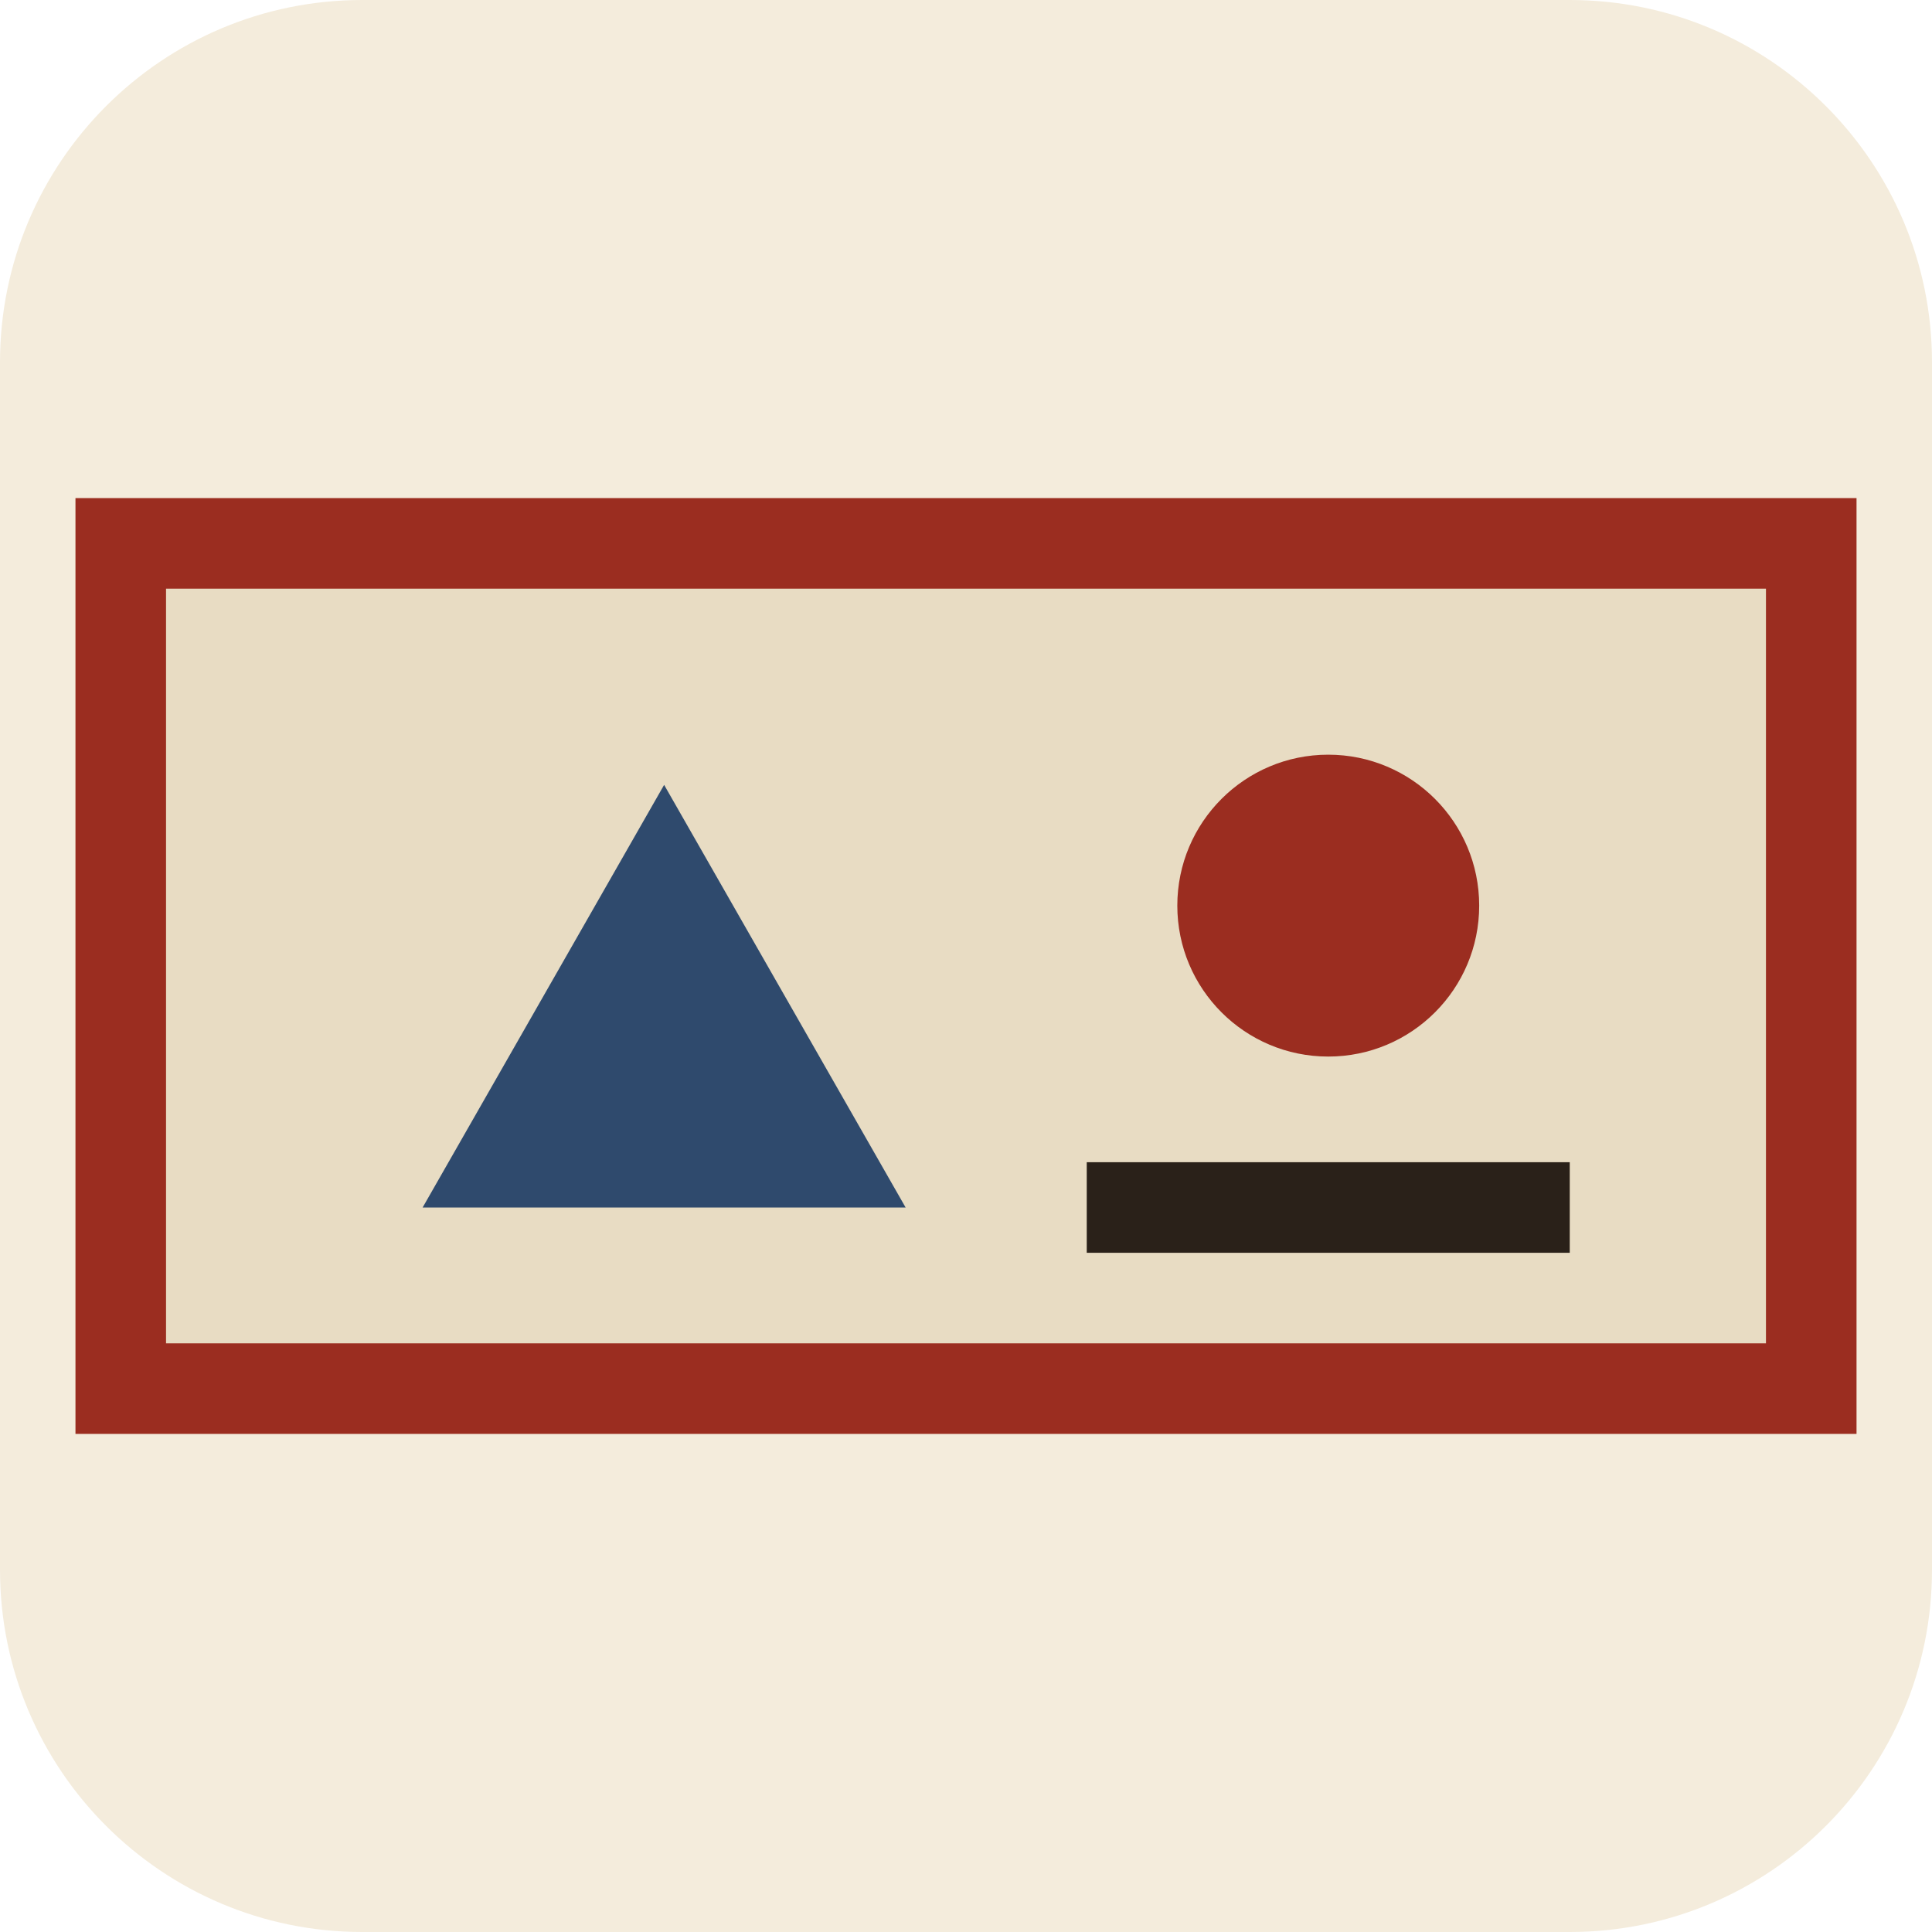
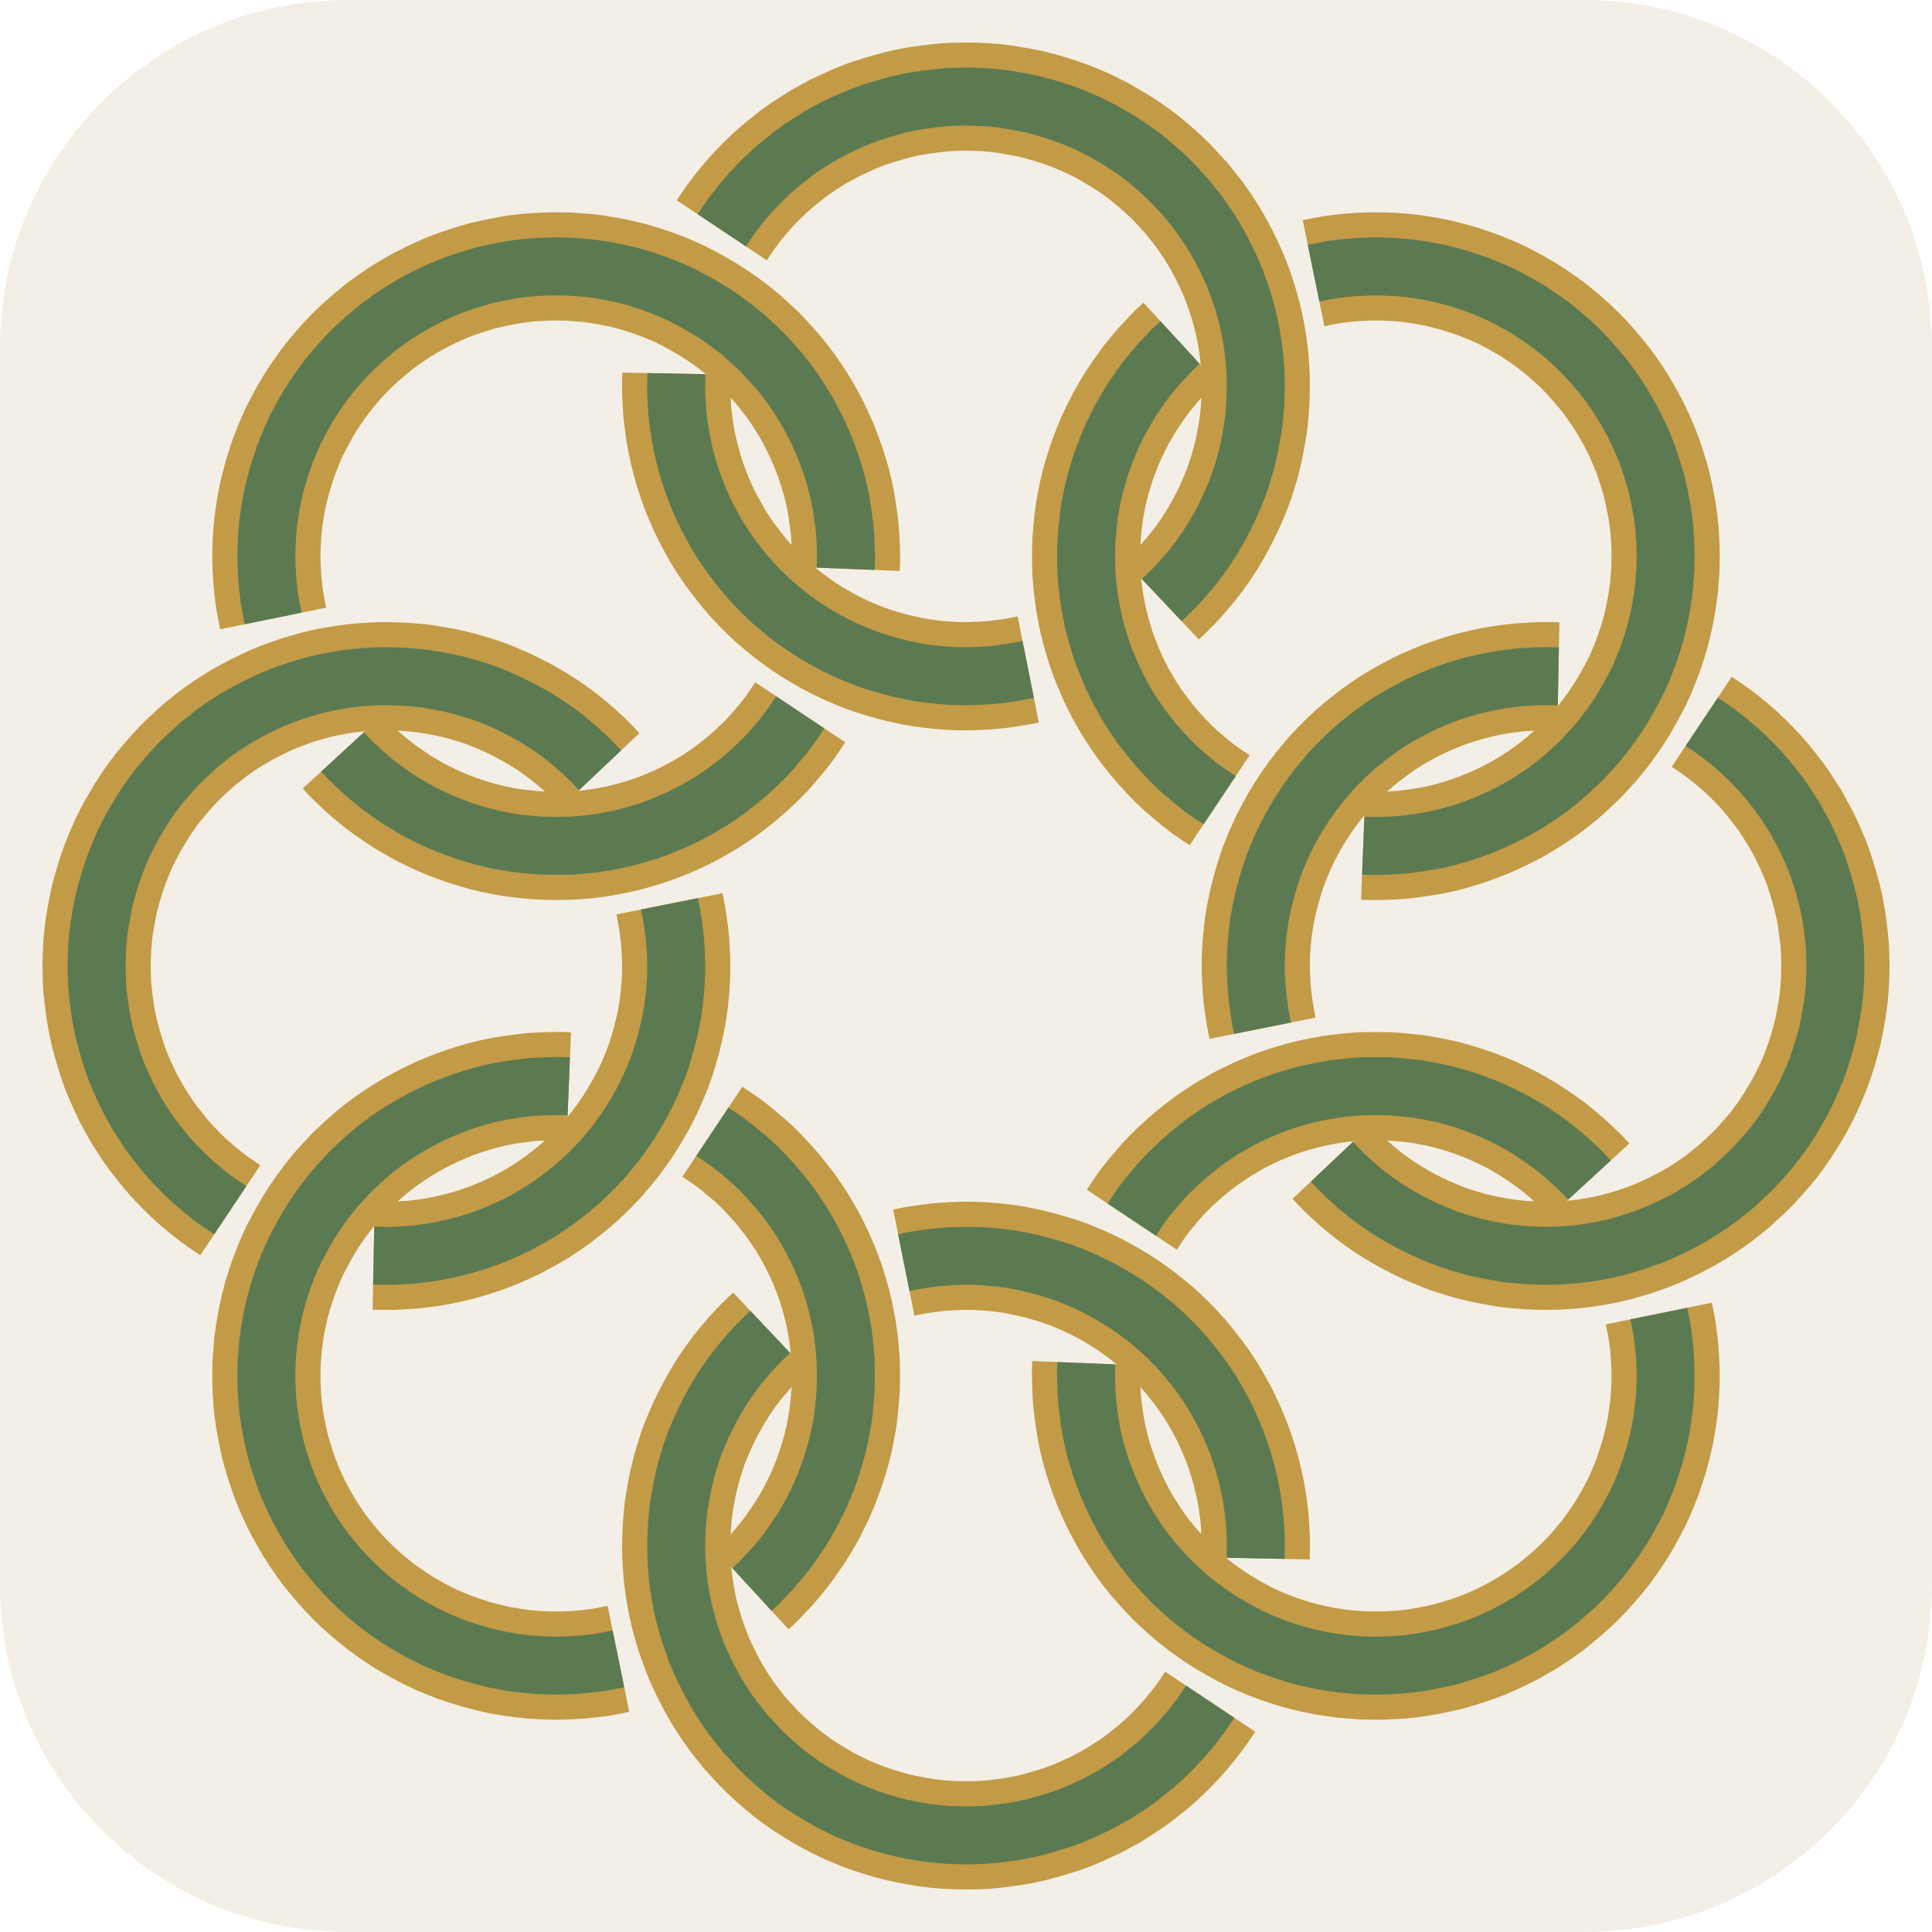
- <svg xmlns="http://www.w3.org/2000/svg" viewBox="0 0 64 64">
-   <rect width="64" height="64" rx="12" fill="#f4ecdc" />
-   <rect x="4" y="18" width="56" height="28" fill="#e8dcc3" stroke="#9b2d20" stroke-width="3" />
-   <path d="M14 40 L22 26 L30 40 Z" fill="#2f4a6d" />
-   <circle cx="44" cy="30" r="5" fill="#9b2d20" />
-   <path d="M36 40 h16" stroke="#2a2119" stroke-width="3" />
+ <svg xmlns="http://www.w3.org/2000/svg" viewBox="0 0 100 100" width="64" height="64" role="img" aria-label="Hic">
+   <rect width="100" height="100" rx="18" fill="#f3efe6" />
+   <g fill="none" stroke-linecap="butt" stroke-linejoin="round">
+     <g stroke="#c39a45" stroke-width="5.6">
+       <path d="M53.22 34.65L52.72 34.75L52.22 34.83L51.72 34.90L51.21 34.95L50.70 34.98L50.19 35.00L49.68 35.00L49.18 34.98L48.67 34.94L48.16 34.89L47.66 34.82L47.16 34.73L46.66 34.62L46.17 34.50L45.68 34.36L45.19 34.21L44.71 34.04L44.24 33.85L43.78 33.65L43.32 33.43L42.86 33.19L42.42 32.94L41.99 32.68L41.56 32.40L41.15 32.11L40.74 31.80L40.35 31.48L39.96 31.15L39.59 30.80L39.23 30.44L38.88 30.07L38.55 29.69L38.23 29.29L37.92 28.89L37.62 28.47L37.34 28.05L37.08 27.62L36.83 27.17L36.59 26.72L36.37 26.26L36.17 25.80L35.98 25.33L35.81 24.85L35.65 24.36L35.51 23.87L35.39 23.38L35.28 22.88L35.19 22.38L35.12 21.88L35.06 21.37L35.03 20.87L35.00 20.36L35.00 19.85L35.01 19.34" />
+       <path d="M37.36 11.92L37.64 11.50L37.93 11.09L38.23 10.70L38.55 10.31L38.88 9.93L39.22 9.57L39.58 9.21L39.94 8.87L40.32 8.54L40.71 8.23L41.10 7.92L41.51 7.63L41.93 7.36L42.35 7.09L42.79 6.85L43.23 6.61L43.68 6.40L44.14 6.19L44.60 6.00L45.07 5.83L45.55 5.68L46.03 5.54L46.51 5.41L47.00 5.30L47.49 5.21L47.99 5.14L48.48 5.08L48.98 5.03L49.48 5.01L49.98 5.00L50.48 5.01L50.98 5.03L51.48 5.07L51.98 5.13L52.47 5.21L52.96 5.30L53.45 5.40L53.94 5.53L54.42 5.67L54.89 5.82L55.36 5.99L55.83 6.18L56.29 6.38L56.74 6.60L57.18 6.83L57.61 7.08L58.04 7.34L58.46 7.61L58.87 7.90L59.27 8.20L59.65 8.52L60.03 8.85L60.40 9.19L60.75 9.54L61.09 9.91L61.43 10.28L61.74 10.67L62.05 11.06L62.34 11.47L62.62 11.89L62.88 12.31L63.13 12.75L63.36 13.19L63.58 13.64L63.79 14.09L63.98 14.56L64.15 15.03L64.31 15.50L64.45 15.98L64.58 16.46L64.69 16.95L64.78 17.44L64.86 17.94L64.92 18.43L64.96 18.93L64.99 19.43L65.00 19.93L64.99 20.43L64.97 20.93L64.93 21.43L64.88 21.93L64.80 22.42L64.71 22.92L64.61 23.40L64.49 23.89L64.35 24.37L64.20 24.85L64.03 25.32L63.84 25.78L63.64 26.24L63.42 26.69L63.19 27.14L62.95 27.57L62.69 28.00L62.42 28.42L62.13 28.83L61.83 29.23L61.51 29.62L61.19 29.99L60.85 30.36L60.49 30.72L60.13 31.06" />
+       <path d="M63.13 41.42L62.71 41.14L62.29 40.85L61.89 40.54L61.50 40.21L61.11 39.88L60.74 39.53L60.39 39.17L60.04 38.79L59.71 38.41L59.39 38.01L59.08 37.61L58.79 37.19L58.51 36.77L58.25 36.33L58.00 35.89L57.77 35.44L57.55 34.98L57.35 34.51L57.16 34.04L56.99 33.56L56.84 33.07L56.70 32.58L56.58 32.09L56.48 31.59L56.39 31.09L56.32 30.58L56.27 30.08L56.23 29.57L56.22 29.06L56.22 28.55L56.23 28.05L56.27 27.54L56.32 27.03L56.38 26.53L56.47 26.03L56.57 25.53L56.69 25.03L56.83 24.54L56.98 24.06L57.15 23.58L57.33 23.11L57.53 22.64L57.75 22.18L57.98 21.72L58.23 21.28L58.49 20.84L58.77 20.42L59.06 20.00L59.36 19.59L59.68 19.20L60.01 18.81L60.36 18.44L60.71 18.07L61.08 17.73" />
+       <path d="M67.99 14.14L68.48 14.04L68.98 13.95L69.47 13.89L69.97 13.84L70.47 13.81L70.97 13.79L71.47 13.79L71.97 13.81L72.47 13.84L72.97 13.89L73.46 13.96L73.96 14.04L74.45 14.14L74.93 14.26L75.42 14.39L75.89 14.54L76.37 14.70L76.83 14.88L77.29 15.07L77.75 15.28L78.19 15.51L78.63 15.75L79.06 16.00L79.48 16.27L79.90 16.56L80.30 16.85L80.69 17.16L81.08 17.49L81.45 17.82L81.81 18.17L82.16 18.53L82.49 18.90L82.81 19.28L83.13 19.67L83.42 20.07L83.71 20.49L83.98 20.91L84.23 21.34L84.47 21.77L84.70 22.22L84.91 22.67L85.11 23.13L85.29 23.60L85.45 24.07L85.60 24.55L85.74 25.03L85.85 25.52L85.95 26.01L86.04 26.50L86.11 27.00L86.16 27.50L86.19 27.99L86.21 28.49L86.21 28.99L86.20 29.49L86.16 29.99L86.12 30.49L86.05 30.99L85.97 31.48L85.87 31.97L85.76 32.46L85.63 32.94L85.48 33.42L85.32 33.89L85.14 34.36L84.95 34.82L84.74 35.28L84.51 35.72L84.27 36.16L84.02 36.59L83.75 37.02L83.47 37.43L83.18 37.83L82.87 38.23L82.55 38.61L82.21 38.98L81.87 39.35L81.51 39.69L81.14 40.03L80.76 40.36L80.37 40.67L79.97 40.97L79.56 41.25L79.14 41.52L78.71 41.78L78.27 42.02L77.82 42.25L77.37 42.46L76.91 42.66L76.45 42.84L75.97 43.01L75.50 43.16L75.02 43.30L74.53 43.42L74.04 43.52L73.55 43.60L73.05 43.67L72.55 43.73L72.06 43.76L71.56 43.78L71.06 43.79L70.56 43.77" />
+       <path d="M65.35 53.22L65.25 52.72L65.17 52.22L65.10 51.72L65.05 51.21L65.02 50.70L65.00 50.19L65.00 49.68L65.02 49.18L65.06 48.67L65.11 48.16L65.18 47.66L65.27 47.16L65.38 46.66L65.50 46.17L65.64 45.68L65.79 45.19L65.96 44.71L66.15 44.24L66.35 43.78L66.57 43.32L66.81 42.86L67.06 42.42L67.32 41.99L67.60 41.56L67.89 41.15L68.20 40.74L68.52 40.35L68.85 39.96L69.20 39.59L69.56 39.23L69.93 38.88L70.31 38.55L70.71 38.23L71.11 37.92L71.53 37.62L71.95 37.34L72.38 37.08L72.83 36.83L73.28 36.59L73.74 36.37L74.20 36.17L74.67 35.98L75.15 35.81L75.64 35.65L76.13 35.51L76.62 35.39L77.12 35.28L77.62 35.19L78.12 35.12L78.63 35.06L79.13 35.03L79.64 35.00L80.15 35.00L80.66 35.01" />
+       <path d="M88.08 37.36L88.50 37.64L88.91 37.93L89.30 38.23L89.69 38.55L90.07 38.88L90.43 39.22L90.79 39.58L91.13 39.94L91.46 40.32L91.77 40.71L92.08 41.10L92.37 41.51L92.64 41.93L92.91 42.35L93.15 42.79L93.39 43.23L93.60 43.68L93.81 44.14L94.00 44.60L94.17 45.07L94.32 45.55L94.46 46.03L94.59 46.51L94.70 47.00L94.79 47.49L94.86 47.99L94.92 48.48L94.97 48.98L94.99 49.48L95.00 49.98L94.99 50.48L94.97 50.98L94.93 51.48L94.87 51.98L94.79 52.47L94.70 52.96L94.60 53.45L94.47 53.94L94.33 54.42L94.18 54.89L94.01 55.36L93.82 55.83L93.62 56.29L93.40 56.74L93.17 57.18L92.92 57.61L92.66 58.04L92.39 58.46L92.10 58.87L91.80 59.27L91.48 59.65L91.15 60.03L90.81 60.40L90.46 60.75L90.09 61.09L89.72 61.43L89.33 61.74L88.94 62.05L88.53 62.34L88.11 62.62L87.69 62.88L87.25 63.13L86.81 63.36L86.36 63.58L85.91 63.79L85.44 63.98L84.97 64.15L84.50 64.31L84.02 64.45L83.54 64.58L83.05 64.69L82.56 64.78L82.06 64.86L81.57 64.92L81.07 64.96L80.57 64.99L80.07 65.00L79.57 64.99L79.07 64.97L78.57 64.93L78.07 64.88L77.58 64.80L77.08 64.71L76.60 64.61L76.11 64.49L75.63 64.35L75.15 64.20L74.68 64.03L74.22 63.84L73.76 63.64L73.31 63.42L72.86 63.19L72.43 62.95L72.00 62.69L71.58 62.42L71.17 62.13L70.77 61.83L70.38 61.51L70.01 61.19L69.64 60.85L69.28 60.49L68.94 60.13" />
+       <path d="M58.58 63.13L58.86 62.71L59.15 62.29L59.46 61.89L59.79 61.50L60.12 61.11L60.47 60.74L60.83 60.39L61.21 60.04L61.59 59.71L61.99 59.39L62.39 59.08L62.81 58.79L63.23 58.51L63.67 58.25L64.11 58.00L64.56 57.77L65.02 57.55L65.49 57.35L65.96 57.16L66.44 56.99L66.93 56.84L67.42 56.70L67.91 56.58L68.41 56.48L68.91 56.39L69.42 56.32L69.92 56.27L70.43 56.23L70.94 56.22L71.45 56.22L71.95 56.23L72.46 56.27L72.97 56.32L73.47 56.38L73.97 56.47L74.47 56.57L74.97 56.69L75.46 56.83L75.94 56.98L76.42 57.15L76.89 57.33L77.36 57.53L77.82 57.75L78.28 57.98L78.72 58.23L79.16 58.49L79.58 58.77L80.00 59.06L80.41 59.36L80.80 59.68L81.19 60.01L81.56 60.36L81.93 60.71L82.27 61.08" />
+       <path d="M85.86 67.99L85.96 68.48L86.05 68.98L86.11 69.47L86.16 69.97L86.19 70.47L86.21 70.97L86.21 71.47L86.19 71.97L86.16 72.47L86.11 72.97L86.04 73.46L85.96 73.96L85.86 74.45L85.74 74.93L85.61 75.42L85.46 75.89L85.30 76.37L85.12 76.83L84.93 77.29L84.72 77.75L84.49 78.19L84.25 78.63L84.00 79.06L83.73 79.48L83.44 79.90L83.15 80.30L82.84 80.69L82.51 81.08L82.18 81.45L81.83 81.81L81.47 82.16L81.10 82.49L80.72 82.81L80.33 83.13L79.93 83.42L79.51 83.71L79.09 83.98L78.66 84.23L78.23 84.47L77.78 84.70L77.33 84.91L76.87 85.11L76.40 85.29L75.93 85.45L75.45 85.60L74.97 85.74L74.48 85.85L73.99 85.95L73.50 86.04L73.00 86.11L72.50 86.16L72.01 86.19L71.51 86.21L71.01 86.21L70.51 86.20L70.01 86.16L69.51 86.12L69.01 86.05L68.52 85.97L68.03 85.87L67.54 85.76L67.06 85.63L66.58 85.48L66.11 85.32L65.64 85.14L65.18 84.95L64.72 84.74L64.28 84.51L63.84 84.27L63.41 84.02L62.98 83.75L62.57 83.47L62.17 83.18L61.77 82.87L61.39 82.55L61.02 82.21L60.65 81.87L60.31 81.51L59.97 81.14L59.64 80.76L59.33 80.37L59.03 79.97L58.75 79.56L58.48 79.14L58.22 78.71L57.98 78.27L57.75 77.82L57.54 77.37L57.34 76.91L57.16 76.45L56.99 75.97L56.84 75.50L56.70 75.02L56.58 74.53L56.48 74.04L56.40 73.55L56.33 73.05L56.27 72.55L56.24 72.06L56.22 71.56L56.21 71.06L56.23 70.56" />
+       <path d="M46.78 65.35L47.28 65.25L47.78 65.17L48.28 65.10L48.79 65.05L49.30 65.02L49.81 65.00L50.32 65.00L50.82 65.02L51.33 65.06L51.84 65.11L52.34 65.18L52.84 65.27L53.34 65.38L53.83 65.50L54.32 65.64L54.81 65.79L55.29 65.96L55.76 66.15L56.22 66.35L56.68 66.57L57.14 66.81L57.58 67.06L58.01 67.32L58.44 67.60L58.85 67.89L59.26 68.20L59.65 68.52L60.04 68.85L60.41 69.20L60.77 69.56L61.12 69.93L61.45 70.31L61.77 70.71L62.08 71.11L62.38 71.53L62.66 71.95L62.92 72.38L63.17 72.83L63.41 73.28L63.63 73.74L63.83 74.20L64.02 74.67L64.19 75.15L64.35 75.64L64.49 76.13L64.61 76.62L64.72 77.12L64.81 77.62L64.88 78.12L64.94 78.63L64.97 79.13L65.00 79.64L65.00 80.15L64.99 80.66" />
+       <path d="M62.64 88.08L62.36 88.50L62.07 88.91L61.77 89.30L61.45 89.69L61.12 90.07L60.78 90.43L60.42 90.79L60.06 91.13L59.68 91.46L59.29 91.77L58.90 92.08L58.49 92.37L58.07 92.64L57.65 92.91L57.21 93.15L56.77 93.39L56.32 93.60L55.86 93.81L55.40 94.00L54.93 94.17L54.45 94.32L53.97 94.46L53.49 94.59L53.00 94.70L52.51 94.79L52.01 94.86L51.52 94.92L51.02 94.97L50.52 94.99L50.02 95.00L49.52 94.99L49.02 94.97L48.52 94.93L48.02 94.87L47.53 94.79L47.04 94.70L46.55 94.60L46.06 94.47L45.58 94.33L45.11 94.18L44.64 94.01L44.17 93.82L43.71 93.62L43.26 93.40L42.82 93.17L42.39 92.92L41.96 92.66L41.54 92.39L41.13 92.10L40.73 91.80L40.35 91.48L39.97 91.15L39.60 90.81L39.25 90.46L38.91 90.09L38.57 89.72L38.26 89.33L37.95 88.94L37.66 88.53L37.38 88.11L37.12 87.69L36.87 87.25L36.64 86.81L36.42 86.36L36.21 85.91L36.02 85.44L35.85 84.97L35.69 84.50L35.55 84.02L35.42 83.54L35.31 83.05L35.22 82.56L35.14 82.06L35.08 81.57L35.04 81.07L35.01 80.57L35.00 80.07L35.01 79.57L35.03 79.07L35.07 78.57L35.12 78.07L35.20 77.58L35.29 77.08L35.39 76.60L35.51 76.11L35.65 75.63L35.80 75.15L35.97 74.68L36.16 74.22L36.36 73.76L36.58 73.31L36.81 72.86L37.05 72.43L37.31 72.00L37.58 71.58L37.87 71.17L38.17 70.77L38.49 70.38L38.81 70.01L39.15 69.64L39.51 69.28L39.87 68.94" />
+       <path d="M36.87 58.58L37.29 58.86L37.71 59.15L38.11 59.46L38.50 59.79L38.89 60.12L39.26 60.47L39.61 60.83L39.96 61.21L40.29 61.59L40.61 61.99L40.92 62.39L41.21 62.81L41.49 63.23L41.75 63.67L42.00 64.11L42.23 64.56L42.45 65.02L42.65 65.49L42.84 65.96L43.01 66.44L43.16 66.93L43.30 67.42L43.42 67.91L43.52 68.41L43.61 68.91L43.68 69.42L43.73 69.92L43.77 70.43L43.78 70.94L43.78 71.45L43.77 71.95L43.73 72.46L43.68 72.97L43.62 73.47L43.53 73.97L43.43 74.47L43.31 74.97L43.17 75.46L43.02 75.94L42.85 76.42L42.67 76.89L42.47 77.36L42.25 77.82L42.02 78.28L41.77 78.72L41.51 79.16L41.23 79.58L40.94 80.00L40.64 80.41L40.32 80.80L39.99 81.19L39.64 81.56L39.29 81.93L38.92 82.27" />
+       <path d="M32.01 85.86L31.52 85.96L31.02 86.05L30.53 86.11L30.03 86.16L29.53 86.19L29.03 86.21L28.53 86.21L28.03 86.19L27.53 86.16L27.03 86.11L26.54 86.04L26.04 85.96L25.55 85.86L25.07 85.74L24.58 85.61L24.11 85.46L23.63 85.30L23.17 85.12L22.71 84.93L22.25 84.72L21.81 84.49L21.37 84.25L20.94 84.00L20.52 83.73L20.10 83.44L19.70 83.15L19.31 82.84L18.92 82.51L18.55 82.18L18.19 81.83L17.84 81.47L17.51 81.10L17.19 80.72L16.87 80.33L16.58 79.93L16.29 79.51L16.02 79.09L15.77 78.66L15.53 78.23L15.30 77.78L15.09 77.33L14.89 76.87L14.71 76.40L14.55 75.93L14.40 75.45L14.26 74.97L14.15 74.48L14.05 73.99L13.96 73.50L13.89 73.00L13.84 72.50L13.81 72.01L13.79 71.51L13.79 71.01L13.80 70.51L13.84 70.01L13.88 69.51L13.95 69.01L14.03 68.52L14.13 68.03L14.24 67.54L14.37 67.06L14.52 66.58L14.68 66.11L14.86 65.64L15.05 65.18L15.26 64.72L15.49 64.28L15.73 63.84L15.98 63.41L16.25 62.98L16.53 62.57L16.82 62.17L17.13 61.77L17.45 61.39L17.79 61.02L18.13 60.65L18.49 60.31L18.86 59.97L19.24 59.64L19.63 59.33L20.03 59.03L20.44 58.75L20.86 58.48L21.29 58.22L21.73 57.98L22.18 57.75L22.63 57.54L23.09 57.34L23.55 57.16L24.03 56.99L24.50 56.84L24.98 56.70L25.47 56.58L25.96 56.48L26.45 56.40L26.95 56.33L27.45 56.27L27.94 56.24L28.44 56.22L28.94 56.21L29.44 56.23" />
+       <path d="M34.65 46.78L34.75 47.28L34.83 47.78L34.90 48.28L34.95 48.79L34.98 49.30L35.00 49.81L35.00 50.32L34.98 50.82L34.94 51.33L34.89 51.84L34.82 52.34L34.73 52.84L34.62 53.34L34.50 53.83L34.36 54.32L34.21 54.81L34.04 55.29L33.85 55.76L33.65 56.22L33.43 56.68L33.19 57.14L32.94 57.58L32.68 58.01L32.40 58.44L32.11 58.85L31.80 59.26L31.48 59.65L31.15 60.04L30.80 60.41L30.44 60.77L30.07 61.12L29.69 61.45L29.29 61.77L28.89 62.08L28.47 62.38L28.05 62.66L27.62 62.92L27.17 63.17L26.72 63.41L26.26 63.63L25.80 63.83L25.33 64.02L24.85 64.19L24.36 64.35L23.87 64.49L23.38 64.61L22.88 64.72L22.38 64.81L21.88 64.88L21.37 64.94L20.87 64.97L20.36 65.00L19.85 65.00L19.34 64.99" />
+       <path d="M11.92 62.64L11.50 62.36L11.09 62.07L10.70 61.77L10.31 61.45L9.93 61.12L9.57 60.78L9.21 60.42L8.87 60.06L8.54 59.68L8.23 59.29L7.92 58.90L7.63 58.49L7.36 58.07L7.09 57.65L6.85 57.21L6.61 56.77L6.40 56.32L6.19 55.86L6.00 55.40L5.83 54.93L5.68 54.45L5.54 53.97L5.41 53.49L5.30 53.00L5.21 52.51L5.14 52.01L5.08 51.52L5.03 51.02L5.01 50.52L5.00 50.02L5.01 49.52L5.03 49.02L5.07 48.52L5.13 48.02L5.21 47.53L5.30 47.04L5.40 46.55L5.53 46.06L5.67 45.58L5.82 45.11L5.99 44.64L6.18 44.17L6.38 43.71L6.60 43.26L6.83 42.82L7.08 42.39L7.34 41.96L7.61 41.54L7.90 41.13L8.20 40.73L8.52 40.35L8.85 39.97L9.19 39.60L9.54 39.25L9.91 38.91L10.28 38.57L10.67 38.26L11.06 37.95L11.47 37.66L11.89 37.38L12.31 37.12L12.75 36.87L13.19 36.64L13.64 36.42L14.09 36.21L14.56 36.02L15.03 35.85L15.50 35.69L15.98 35.55L16.46 35.42L16.95 35.31L17.44 35.22L17.94 35.14L18.43 35.08L18.93 35.04L19.43 35.01L19.93 35.00L20.43 35.01L20.93 35.03L21.43 35.07L21.93 35.12L22.42 35.20L22.92 35.29L23.40 35.39L23.89 35.51L24.37 35.65L24.85 35.80L25.32 35.97L25.78 36.16L26.24 36.36L26.69 36.58L27.14 36.81L27.57 37.05L28.00 37.31L28.42 37.58L28.83 37.87L29.23 38.17L29.62 38.49L29.99 38.81L30.36 39.15L30.72 39.51L31.06 39.87" />
+       <path d="M41.42 36.87L41.14 37.29L40.85 37.71L40.54 38.11L40.21 38.50L39.88 38.89L39.53 39.26L39.17 39.61L38.79 39.96L38.41 40.29L38.01 40.61L37.61 40.92L37.19 41.21L36.77 41.49L36.33 41.75L35.89 42.00L35.44 42.23L34.98 42.45L34.51 42.65L34.04 42.84L33.56 43.01L33.07 43.16L32.58 43.30L32.09 43.42L31.59 43.52L31.09 43.61L30.58 43.68L30.08 43.73L29.57 43.77L29.06 43.78L28.55 43.78L28.05 43.77L27.54 43.73L27.03 43.68L26.53 43.62L26.03 43.53L25.53 43.43L25.03 43.31L24.54 43.17L24.06 43.02L23.58 42.85L23.11 42.67L22.64 42.47L22.18 42.25L21.72 42.02L21.28 41.77L20.84 41.51L20.42 41.23L20.00 40.94L19.59 40.64L19.20 40.32L18.81 39.99L18.44 39.64L18.07 39.29L17.73 38.92" />
+       <path d="M14.14 32.01L14.04 31.52L13.95 31.02L13.89 30.53L13.84 30.03L13.81 29.53L13.79 29.03L13.79 28.53L13.81 28.03L13.84 27.53L13.89 27.03L13.96 26.54L14.04 26.04L14.14 25.55L14.26 25.07L14.39 24.58L14.54 24.11L14.70 23.63L14.88 23.17L15.07 22.71L15.28 22.25L15.51 21.81L15.75 21.37L16.00 20.94L16.27 20.52L16.56 20.10L16.85 19.70L17.16 19.31L17.49 18.92L17.82 18.55L18.17 18.19L18.53 17.84L18.90 17.51L19.28 17.19L19.67 16.87L20.07 16.58L20.49 16.29L20.91 16.02L21.34 15.77L21.77 15.53L22.22 15.30L22.67 15.09L23.13 14.89L23.60 14.71L24.07 14.55L24.55 14.40L25.03 14.26L25.52 14.15L26.01 14.05L26.50 13.96L27.00 13.89L27.50 13.84L27.99 13.81L28.49 13.79L28.99 13.79L29.49 13.80L29.99 13.84L30.49 13.88L30.99 13.95L31.48 14.03L31.97 14.13L32.46 14.24L32.94 14.37L33.42 14.52L33.89 14.68L34.36 14.86L34.82 15.05L35.28 15.26L35.72 15.49L36.16 15.73L36.59 15.98L37.02 16.25L37.43 16.53L37.83 16.82L38.23 17.13L38.61 17.45L38.98 17.79L39.35 18.13L39.69 18.49L40.03 18.86L40.36 19.24L40.67 19.63L40.97 20.03L41.25 20.44L41.52 20.86L41.78 21.29L42.02 21.73L42.25 22.18L42.46 22.63L42.66 23.09L42.84 23.55L43.01 24.03L43.16 24.50L43.30 24.98L43.42 25.47L43.52 25.96L43.60 26.45L43.67 26.95L43.73 27.45L43.76 27.94L43.78 28.44L43.79 28.94L43.77 29.44" />
+     </g>
+     <g stroke="#5b7a52" stroke-width="3.0">
+       <path d="M53.22 34.65L52.72 34.75L52.22 34.83L51.72 34.90L51.21 34.95L50.70 34.98L50.19 35.00L49.68 35.00L49.18 34.98L48.67 34.94L48.16 34.89L47.66 34.82L47.16 34.73L46.66 34.62L46.17 34.50L45.68 34.36L45.19 34.21L44.71 34.04L44.24 33.85L43.78 33.65L43.32 33.43L42.86 33.19L42.42 32.94L41.99 32.68L41.56 32.40L41.15 32.11L40.74 31.80L40.35 31.48L39.96 31.15L39.59 30.80L39.23 30.44L38.88 30.07L38.55 29.69L38.23 29.29L37.92 28.89L37.62 28.47L37.34 28.05L37.08 27.62L36.83 27.17L36.59 26.72L36.37 26.26L36.17 25.80L35.98 25.33L35.81 24.85L35.65 24.36L35.51 23.87L35.39 23.38L35.28 22.88L35.19 22.38L35.12 21.88L35.06 21.37L35.03 20.87L35.00 20.36L35.00 19.85L35.01 19.34" />
+       <path d="M37.36 11.92L37.64 11.50L37.93 11.09L38.23 10.70L38.55 10.31L38.88 9.93L39.22 9.57L39.58 9.21L39.94 8.87L40.32 8.54L40.71 8.23L41.10 7.92L41.51 7.63L41.93 7.36L42.35 7.09L42.79 6.85L43.23 6.61L43.68 6.40L44.14 6.19L44.60 6.00L45.07 5.83L45.55 5.68L46.03 5.54L46.51 5.41L47.00 5.30L47.49 5.21L47.99 5.14L48.48 5.08L48.98 5.03L49.48 5.01L49.98 5.00L50.48 5.01L50.98 5.03L51.48 5.07L51.98 5.13L52.47 5.21L52.96 5.30L53.45 5.40L53.94 5.53L54.42 5.67L54.89 5.82L55.36 5.99L55.83 6.18L56.29 6.38L56.74 6.60L57.18 6.83L57.61 7.08L58.04 7.34L58.46 7.61L58.87 7.90L59.27 8.20L59.65 8.52L60.03 8.85L60.40 9.19L60.75 9.54L61.09 9.91L61.43 10.28L61.74 10.67L62.05 11.06L62.34 11.47L62.62 11.89L62.88 12.31L63.13 12.75L63.36 13.19L63.58 13.64L63.79 14.09L63.98 14.56L64.15 15.03L64.31 15.50L64.45 15.98L64.58 16.46L64.69 16.95L64.78 17.44L64.86 17.94L64.92 18.43L64.96 18.93L64.99 19.43L65.00 19.93L64.99 20.43L64.97 20.93L64.93 21.43L64.88 21.93L64.80 22.42L64.71 22.92L64.61 23.40L64.49 23.89L64.35 24.37L64.20 24.85L64.03 25.32L63.84 25.78L63.64 26.24L63.42 26.69L63.19 27.14L62.95 27.57L62.69 28.00L62.42 28.42L62.13 28.83L61.83 29.23L61.51 29.62L61.19 29.99L60.85 30.36L60.49 30.72L60.13 31.06" />
+       <path d="M63.13 41.42L62.71 41.14L62.29 40.85L61.89 40.54L61.50 40.21L61.11 39.88L60.74 39.53L60.39 39.17L60.04 38.79L59.71 38.41L59.39 38.01L59.08 37.61L58.79 37.19L58.51 36.77L58.25 36.33L58.00 35.89L57.77 35.44L57.55 34.98L57.35 34.51L57.16 34.04L56.99 33.56L56.84 33.07L56.70 32.58L56.58 32.09L56.48 31.59L56.39 31.09L56.32 30.58L56.27 30.08L56.23 29.57L56.22 29.06L56.22 28.55L56.23 28.05L56.27 27.54L56.32 27.03L56.38 26.53L56.47 26.03L56.57 25.53L56.69 25.03L56.83 24.54L56.98 24.06L57.15 23.58L57.33 23.11L57.53 22.64L57.75 22.18L57.98 21.72L58.23 21.28L58.49 20.84L58.77 20.42L59.06 20.00L59.36 19.59L59.68 19.20L60.01 18.81L60.36 18.44L60.71 18.07L61.08 17.73" />
+       <path d="M67.99 14.14L68.48 14.04L68.98 13.95L69.47 13.89L69.97 13.84L70.47 13.81L70.97 13.79L71.47 13.79L71.97 13.81L72.47 13.84L72.97 13.89L73.46 13.96L73.96 14.04L74.45 14.14L74.93 14.26L75.42 14.39L75.89 14.54L76.37 14.70L76.83 14.88L77.29 15.07L77.75 15.28L78.19 15.51L78.63 15.75L79.06 16.00L79.48 16.27L79.90 16.56L80.30 16.85L80.69 17.16L81.08 17.49L81.45 17.82L81.81 18.17L82.16 18.53L82.49 18.90L82.81 19.28L83.13 19.67L83.42 20.07L83.71 20.49L83.98 20.91L84.23 21.34L84.47 21.77L84.70 22.22L84.91 22.67L85.11 23.13L85.29 23.60L85.45 24.07L85.60 24.55L85.74 25.03L85.85 25.52L85.95 26.01L86.04 26.50L86.11 27.00L86.16 27.50L86.19 27.99L86.21 28.49L86.21 28.99L86.20 29.49L86.16 29.99L86.12 30.49L86.05 30.99L85.97 31.48L85.87 31.97L85.76 32.46L85.63 32.94L85.48 33.42L85.32 33.89L85.14 34.36L84.95 34.82L84.74 35.28L84.51 35.72L84.27 36.16L84.02 36.59L83.75 37.02L83.47 37.43L83.18 37.83L82.87 38.23L82.55 38.61L82.21 38.98L81.87 39.35L81.51 39.69L81.14 40.03L80.76 40.36L80.37 40.67L79.97 40.97L79.56 41.25L79.14 41.52L78.71 41.78L78.27 42.02L77.82 42.25L77.37 42.46L76.91 42.66L76.45 42.84L75.97 43.01L75.50 43.16L75.02 43.30L74.53 43.42L74.04 43.52L73.55 43.60L73.05 43.67L72.55 43.73L72.06 43.76L71.56 43.78L71.06 43.79L70.56 43.77" />
+       <path d="M65.35 53.22L65.25 52.72L65.17 52.22L65.10 51.72L65.05 51.21L65.02 50.70L65.00 50.19L65.00 49.68L65.02 49.18L65.06 48.67L65.11 48.16L65.18 47.66L65.27 47.16L65.38 46.66L65.50 46.17L65.64 45.68L65.79 45.19L65.96 44.71L66.15 44.24L66.35 43.78L66.57 43.32L66.81 42.86L67.06 42.42L67.32 41.99L67.60 41.56L67.89 41.15L68.20 40.74L68.52 40.35L68.85 39.96L69.20 39.59L69.56 39.23L69.93 38.88L70.31 38.55L70.71 38.23L71.11 37.92L71.53 37.62L71.95 37.34L72.38 37.08L72.83 36.83L73.28 36.59L73.74 36.37L74.20 36.17L74.67 35.98L75.15 35.81L75.64 35.65L76.13 35.51L76.62 35.39L77.12 35.28L77.62 35.19L78.12 35.12L78.63 35.06L79.13 35.03L79.64 35.00L80.15 35.00L80.66 35.01" />
+       <path d="M88.08 37.36L88.50 37.64L88.91 37.93L89.30 38.23L89.69 38.55L90.07 38.88L90.43 39.22L90.79 39.58L91.13 39.94L91.46 40.32L91.77 40.71L92.08 41.10L92.37 41.51L92.64 41.93L92.91 42.35L93.15 42.79L93.39 43.23L93.60 43.68L93.81 44.14L94.00 44.60L94.17 45.07L94.32 45.55L94.46 46.03L94.59 46.51L94.70 47.00L94.79 47.49L94.86 47.99L94.92 48.48L94.97 48.98L94.99 49.48L95.00 49.98L94.99 50.48L94.97 50.98L94.93 51.48L94.87 51.98L94.79 52.47L94.70 52.96L94.60 53.45L94.47 53.94L94.33 54.42L94.18 54.89L94.01 55.36L93.82 55.83L93.62 56.29L93.40 56.74L93.17 57.18L92.92 57.61L92.66 58.04L92.39 58.46L92.10 58.87L91.80 59.27L91.48 59.65L91.15 60.03L90.81 60.40L90.46 60.75L90.09 61.09L89.72 61.43L89.33 61.74L88.94 62.05L88.53 62.34L88.11 62.62L87.69 62.88L87.25 63.13L86.81 63.36L86.36 63.58L85.91 63.79L85.44 63.98L84.97 64.15L84.50 64.31L84.02 64.45L83.54 64.58L83.05 64.69L82.56 64.78L82.06 64.86L81.57 64.92L81.07 64.96L80.57 64.99L80.07 65.00L79.57 64.99L79.07 64.97L78.57 64.93L78.07 64.88L77.58 64.80L77.08 64.71L76.60 64.61L76.11 64.49L75.63 64.35L75.15 64.20L74.68 64.03L74.22 63.84L73.76 63.64L73.31 63.42L72.86 63.19L72.43 62.95L72.00 62.69L71.58 62.42L71.17 62.13L70.77 61.83L70.38 61.51L70.01 61.19L69.64 60.85L69.28 60.49L68.94 60.13" />
+       <path d="M58.58 63.13L58.86 62.71L59.15 62.29L59.46 61.89L59.79 61.50L60.12 61.11L60.47 60.74L60.83 60.39L61.21 60.04L61.59 59.71L61.99 59.39L62.39 59.08L62.81 58.79L63.23 58.51L63.67 58.25L64.11 58.00L64.56 57.77L65.02 57.55L65.49 57.35L65.96 57.16L66.44 56.99L66.93 56.84L67.42 56.70L67.91 56.58L68.41 56.48L68.91 56.39L69.42 56.32L69.92 56.27L70.43 56.23L70.94 56.22L71.45 56.22L71.95 56.23L72.46 56.27L72.97 56.32L73.47 56.38L73.97 56.47L74.47 56.57L74.97 56.69L75.46 56.83L75.94 56.98L76.42 57.15L76.89 57.33L77.36 57.53L77.82 57.75L78.28 57.98L78.72 58.23L79.16 58.49L79.58 58.77L80.00 59.06L80.41 59.36L80.80 59.68L81.19 60.01L81.56 60.36L81.93 60.71L82.27 61.08" />
+       <path d="M85.86 67.99L85.96 68.48L86.05 68.98L86.11 69.47L86.16 69.97L86.19 70.47L86.21 70.97L86.21 71.47L86.19 71.97L86.16 72.47L86.11 72.97L86.04 73.46L85.96 73.96L85.86 74.45L85.74 74.93L85.61 75.42L85.46 75.89L85.30 76.37L85.12 76.83L84.93 77.29L84.72 77.75L84.49 78.19L84.25 78.63L84.00 79.06L83.73 79.48L83.44 79.90L83.15 80.30L82.84 80.69L82.51 81.08L82.18 81.45L81.83 81.81L81.47 82.16L81.10 82.49L80.72 82.81L80.33 83.13L79.93 83.42L79.51 83.71L79.09 83.98L78.66 84.23L78.23 84.47L77.78 84.70L77.33 84.91L76.87 85.11L76.40 85.29L75.93 85.45L75.45 85.60L74.97 85.74L74.48 85.85L73.99 85.95L73.50 86.04L73.00 86.11L72.50 86.16L72.01 86.19L71.51 86.21L71.01 86.21L70.51 86.20L70.01 86.16L69.51 86.12L69.01 86.05L68.52 85.97L68.03 85.87L67.54 85.76L67.06 85.63L66.58 85.48L66.11 85.32L65.64 85.14L65.18 84.95L64.72 84.74L64.28 84.51L63.84 84.27L63.41 84.02L62.98 83.75L62.57 83.47L62.17 83.18L61.77 82.87L61.39 82.55L61.02 82.21L60.65 81.87L60.31 81.51L59.97 81.14L59.64 80.76L59.33 80.37L59.03 79.97L58.75 79.56L58.48 79.14L58.22 78.71L57.98 78.27L57.75 77.82L57.54 77.37L57.34 76.91L57.16 76.45L56.99 75.97L56.84 75.50L56.70 75.02L56.58 74.53L56.48 74.04L56.40 73.55L56.33 73.05L56.27 72.55L56.24 72.06L56.22 71.56L56.21 71.06L56.23 70.56" />
+       <path d="M46.78 65.35L47.28 65.25L47.78 65.17L48.28 65.10L48.79 65.05L49.30 65.02L49.81 65.00L50.32 65.00L50.82 65.02L51.33 65.06L51.84 65.11L52.34 65.18L52.84 65.27L53.34 65.38L53.83 65.50L54.32 65.64L54.81 65.79L55.29 65.96L55.76 66.15L56.22 66.35L56.68 66.57L57.14 66.81L57.58 67.06L58.01 67.32L58.44 67.60L58.85 67.89L59.26 68.20L59.65 68.52L60.04 68.85L60.41 69.20L60.77 69.56L61.12 69.93L61.45 70.31L61.77 70.71L62.08 71.11L62.38 71.53L62.66 71.95L62.92 72.38L63.17 72.83L63.41 73.28L63.63 73.74L63.83 74.20L64.02 74.67L64.19 75.15L64.35 75.64L64.49 76.13L64.61 76.62L64.72 77.12L64.81 77.62L64.88 78.12L64.94 78.63L64.97 79.13L65.00 79.64L65.00 80.15L64.99 80.66" />
+       <path d="M62.64 88.08L62.36 88.50L62.07 88.91L61.77 89.30L61.45 89.69L61.12 90.07L60.78 90.43L60.42 90.79L60.06 91.13L59.68 91.46L59.29 91.77L58.90 92.08L58.49 92.37L58.07 92.64L57.65 92.91L57.21 93.15L56.77 93.39L56.32 93.60L55.86 93.81L55.40 94.00L54.93 94.17L54.45 94.32L53.97 94.46L53.49 94.59L53.00 94.70L52.51 94.79L52.01 94.86L51.52 94.92L51.02 94.97L50.52 94.99L50.02 95.00L49.52 94.99L49.02 94.97L48.52 94.93L48.02 94.87L47.53 94.79L47.04 94.70L46.55 94.60L46.06 94.47L45.58 94.33L45.11 94.18L44.64 94.01L44.17 93.82L43.71 93.62L43.26 93.40L42.82 93.17L42.39 92.92L41.96 92.66L41.54 92.39L41.13 92.10L40.73 91.80L40.35 91.48L39.97 91.15L39.60 90.81L39.25 90.46L38.91 90.09L38.57 89.72L38.26 89.33L37.95 88.94L37.66 88.53L37.38 88.11L37.12 87.69L36.87 87.25L36.64 86.81L36.42 86.36L36.21 85.91L36.02 85.44L35.85 84.97L35.69 84.50L35.55 84.02L35.42 83.54L35.31 83.05L35.22 82.56L35.14 82.06L35.08 81.57L35.04 81.07L35.01 80.57L35.00 80.07L35.01 79.57L35.03 79.07L35.07 78.57L35.12 78.07L35.20 77.58L35.29 77.08L35.39 76.60L35.51 76.11L35.65 75.63L35.80 75.15L35.97 74.68L36.16 74.22L36.36 73.76L36.58 73.31L36.81 72.86L37.05 72.43L37.31 72.00L37.58 71.58L37.87 71.17L38.17 70.77L38.49 70.38L38.81 70.01L39.15 69.64L39.51 69.28L39.87 68.94" />
+       <path d="M36.87 58.58L37.29 58.86L37.71 59.15L38.11 59.46L38.50 59.79L38.89 60.12L39.26 60.47L39.61 60.83L39.96 61.21L40.29 61.59L40.61 61.99L40.92 62.39L41.21 62.81L41.49 63.23L41.75 63.67L42.00 64.11L42.23 64.56L42.45 65.02L42.65 65.49L42.84 65.96L43.01 66.44L43.16 66.93L43.30 67.42L43.42 67.91L43.52 68.41L43.61 68.91L43.68 69.42L43.73 69.92L43.77 70.43L43.78 70.94L43.78 71.45L43.77 71.95L43.73 72.46L43.68 72.97L43.62 73.47L43.53 73.97L43.43 74.47L43.31 74.97L43.17 75.46L43.02 75.94L42.85 76.42L42.67 76.89L42.47 77.36L42.25 77.82L42.02 78.28L41.77 78.72L41.51 79.16L41.23 79.58L40.94 80.00L40.64 80.41L40.32 80.80L39.99 81.19L39.64 81.56L39.29 81.93L38.92 82.27" />
+       <path d="M32.01 85.86L31.52 85.96L31.02 86.05L30.53 86.11L30.03 86.16L29.53 86.19L29.03 86.21L28.53 86.21L28.03 86.19L27.53 86.16L27.03 86.11L26.54 86.04L26.04 85.96L25.55 85.86L25.07 85.74L24.58 85.61L24.11 85.46L23.63 85.30L23.17 85.12L22.71 84.93L22.25 84.72L21.81 84.49L21.37 84.25L20.94 84.00L20.52 83.73L20.10 83.44L19.70 83.15L19.31 82.84L18.92 82.51L18.55 82.18L18.19 81.83L17.84 81.47L17.51 81.10L17.19 80.72L16.87 80.33L16.58 79.93L16.29 79.51L16.02 79.09L15.77 78.66L15.53 78.23L15.30 77.78L15.09 77.33L14.89 76.87L14.71 76.40L14.55 75.93L14.40 75.45L14.26 74.97L14.15 74.48L14.05 73.99L13.96 73.50L13.89 73.00L13.84 72.50L13.81 72.01L13.79 71.51L13.79 71.01L13.80 70.51L13.84 70.01L13.88 69.51L13.95 69.01L14.03 68.52L14.13 68.03L14.24 67.54L14.37 67.06L14.52 66.58L14.68 66.11L14.86 65.64L15.05 65.18L15.26 64.72L15.49 64.28L15.73 63.84L15.98 63.41L16.25 62.98L16.53 62.57L16.82 62.17L17.13 61.77L17.45 61.39L17.79 61.02L18.13 60.65L18.49 60.31L18.86 59.97L19.24 59.64L19.63 59.33L20.03 59.03L20.44 58.75L20.86 58.48L21.29 58.22L21.73 57.98L22.18 57.75L22.63 57.54L23.09 57.34L23.55 57.16L24.03 56.99L24.50 56.84L24.98 56.70L25.47 56.58L25.96 56.48L26.45 56.40L26.95 56.33L27.45 56.27L27.94 56.24L28.44 56.22L28.94 56.21L29.44 56.23" />
+       <path d="M34.65 46.78L34.75 47.28L34.83 47.78L34.90 48.28L34.95 48.79L34.98 49.30L35.00 49.81L35.00 50.32L34.98 50.82L34.94 51.33L34.89 51.84L34.82 52.34L34.73 52.84L34.62 53.34L34.50 53.83L34.36 54.32L34.21 54.81L34.04 55.29L33.85 55.76L33.65 56.22L33.43 56.68L33.19 57.14L32.94 57.58L32.68 58.01L32.40 58.44L32.11 58.85L31.80 59.26L31.48 59.65L31.15 60.04L30.80 60.41L30.44 60.77L30.07 61.12L29.69 61.45L29.29 61.77L28.89 62.08L28.47 62.38L28.05 62.66L27.62 62.92L27.17 63.17L26.72 63.41L26.26 63.63L25.80 63.83L25.33 64.02L24.85 64.19L24.36 64.35L23.87 64.49L23.38 64.61L22.88 64.72L22.38 64.81L21.88 64.88L21.37 64.94L20.87 64.97L20.36 65.00L19.85 65.00L19.34 64.99" />
+       <path d="M11.92 62.64L11.50 62.36L11.09 62.07L10.70 61.77L10.31 61.45L9.93 61.12L9.57 60.78L9.21 60.42L8.87 60.06L8.54 59.68L8.23 59.29L7.92 58.90L7.63 58.49L7.36 58.07L7.09 57.65L6.85 57.21L6.61 56.77L6.40 56.32L6.19 55.86L6.00 55.40L5.83 54.93L5.68 54.45L5.54 53.97L5.41 53.49L5.30 53.00L5.21 52.51L5.14 52.01L5.08 51.52L5.03 51.02L5.01 50.52L5.00 50.02L5.01 49.52L5.03 49.02L5.07 48.52L5.13 48.02L5.21 47.53L5.30 47.04L5.40 46.55L5.53 46.06L5.67 45.58L5.82 45.11L5.99 44.64L6.18 44.17L6.38 43.71L6.60 43.26L6.83 42.82L7.08 42.39L7.34 41.96L7.61 41.54L7.90 41.13L8.20 40.73L8.52 40.35L8.85 39.97L9.19 39.60L9.54 39.25L9.91 38.91L10.28 38.57L10.67 38.26L11.06 37.95L11.47 37.66L11.89 37.38L12.31 37.12L12.75 36.87L13.19 36.64L13.64 36.42L14.09 36.21L14.56 36.02L15.03 35.85L15.50 35.69L15.98 35.55L16.46 35.42L16.95 35.31L17.44 35.22L17.94 35.14L18.43 35.08L18.93 35.04L19.43 35.01L19.93 35.00L20.43 35.01L20.93 35.03L21.43 35.07L21.93 35.12L22.42 35.20L22.92 35.29L23.40 35.39L23.89 35.51L24.37 35.65L24.85 35.80L25.32 35.97L25.78 36.16L26.24 36.36L26.69 36.58L27.14 36.81L27.57 37.05L28.00 37.31L28.42 37.58L28.83 37.87L29.23 38.17L29.62 38.49L29.99 38.81L30.36 39.15L30.72 39.51L31.06 39.87" />
+       <path d="M41.42 36.87L41.14 37.29L40.85 37.71L40.54 38.11L40.21 38.50L39.88 38.89L39.53 39.26L39.17 39.61L38.79 39.96L38.41 40.29L38.01 40.61L37.61 40.92L37.19 41.21L36.77 41.49L36.33 41.75L35.89 42.00L35.44 42.23L34.98 42.45L34.51 42.65L34.04 42.84L33.56 43.01L33.07 43.16L32.58 43.30L32.09 43.42L31.59 43.52L31.09 43.61L30.58 43.68L30.08 43.73L29.57 43.77L29.06 43.78L28.55 43.78L28.05 43.77L27.54 43.73L27.03 43.68L26.53 43.62L26.03 43.53L25.53 43.43L25.03 43.31L24.54 43.17L24.06 43.02L23.58 42.85L23.11 42.67L22.64 42.47L22.18 42.25L21.72 42.02L21.28 41.77L20.84 41.51L20.42 41.23L20.00 40.94L19.59 40.64L19.20 40.32L18.81 39.99L18.44 39.64L18.07 39.29L17.73 38.92" />
+       <path d="M14.14 32.01L14.04 31.52L13.95 31.02L13.89 30.53L13.84 30.03L13.81 29.53L13.79 29.03L13.79 28.53L13.81 28.03L13.84 27.53L13.89 27.03L13.96 26.54L14.04 26.04L14.14 25.55L14.26 25.07L14.39 24.58L14.54 24.11L14.70 23.63L14.88 23.17L15.07 22.71L15.28 22.25L15.51 21.81L15.75 21.37L16.00 20.94L16.27 20.52L16.56 20.10L16.85 19.70L17.16 19.31L17.49 18.92L17.82 18.55L18.17 18.19L18.53 17.84L18.90 17.51L19.28 17.19L19.67 16.87L20.07 16.58L20.49 16.29L20.91 16.02L21.34 15.77L21.77 15.53L22.22 15.30L22.67 15.09L23.13 14.89L23.60 14.71L24.07 14.55L24.55 14.40L25.03 14.26L25.52 14.15L26.01 14.05L26.50 13.96L27.00 13.89L27.50 13.84L27.99 13.81L28.49 13.79L28.99 13.79L29.49 13.80L29.99 13.84L30.49 13.88L30.99 13.95L31.48 14.03L31.97 14.13L32.46 14.24L32.94 14.37L33.42 14.52L33.89 14.68L34.36 14.86L34.82 15.05L35.28 15.26L35.72 15.49L36.16 15.73L36.59 15.98L37.02 16.25L37.43 16.53L37.83 16.82L38.23 17.13L38.61 17.45L38.98 17.79L39.35 18.13L39.69 18.49L40.03 18.86L40.36 19.24L40.67 19.63L40.97 20.03L41.25 20.44L41.52 20.86L41.78 21.29L42.02 21.73L42.25 22.18L42.46 22.63L42.66 23.09L42.84 23.55L43.01 24.03L43.16 24.50L43.30 24.98L43.42 25.47L43.52 25.96L43.60 26.45L43.67 26.95L43.73 27.45L43.76 27.94L43.78 28.44L43.79 28.94L43.77 29.44" />
+     </g>
+   </g>
</svg>
